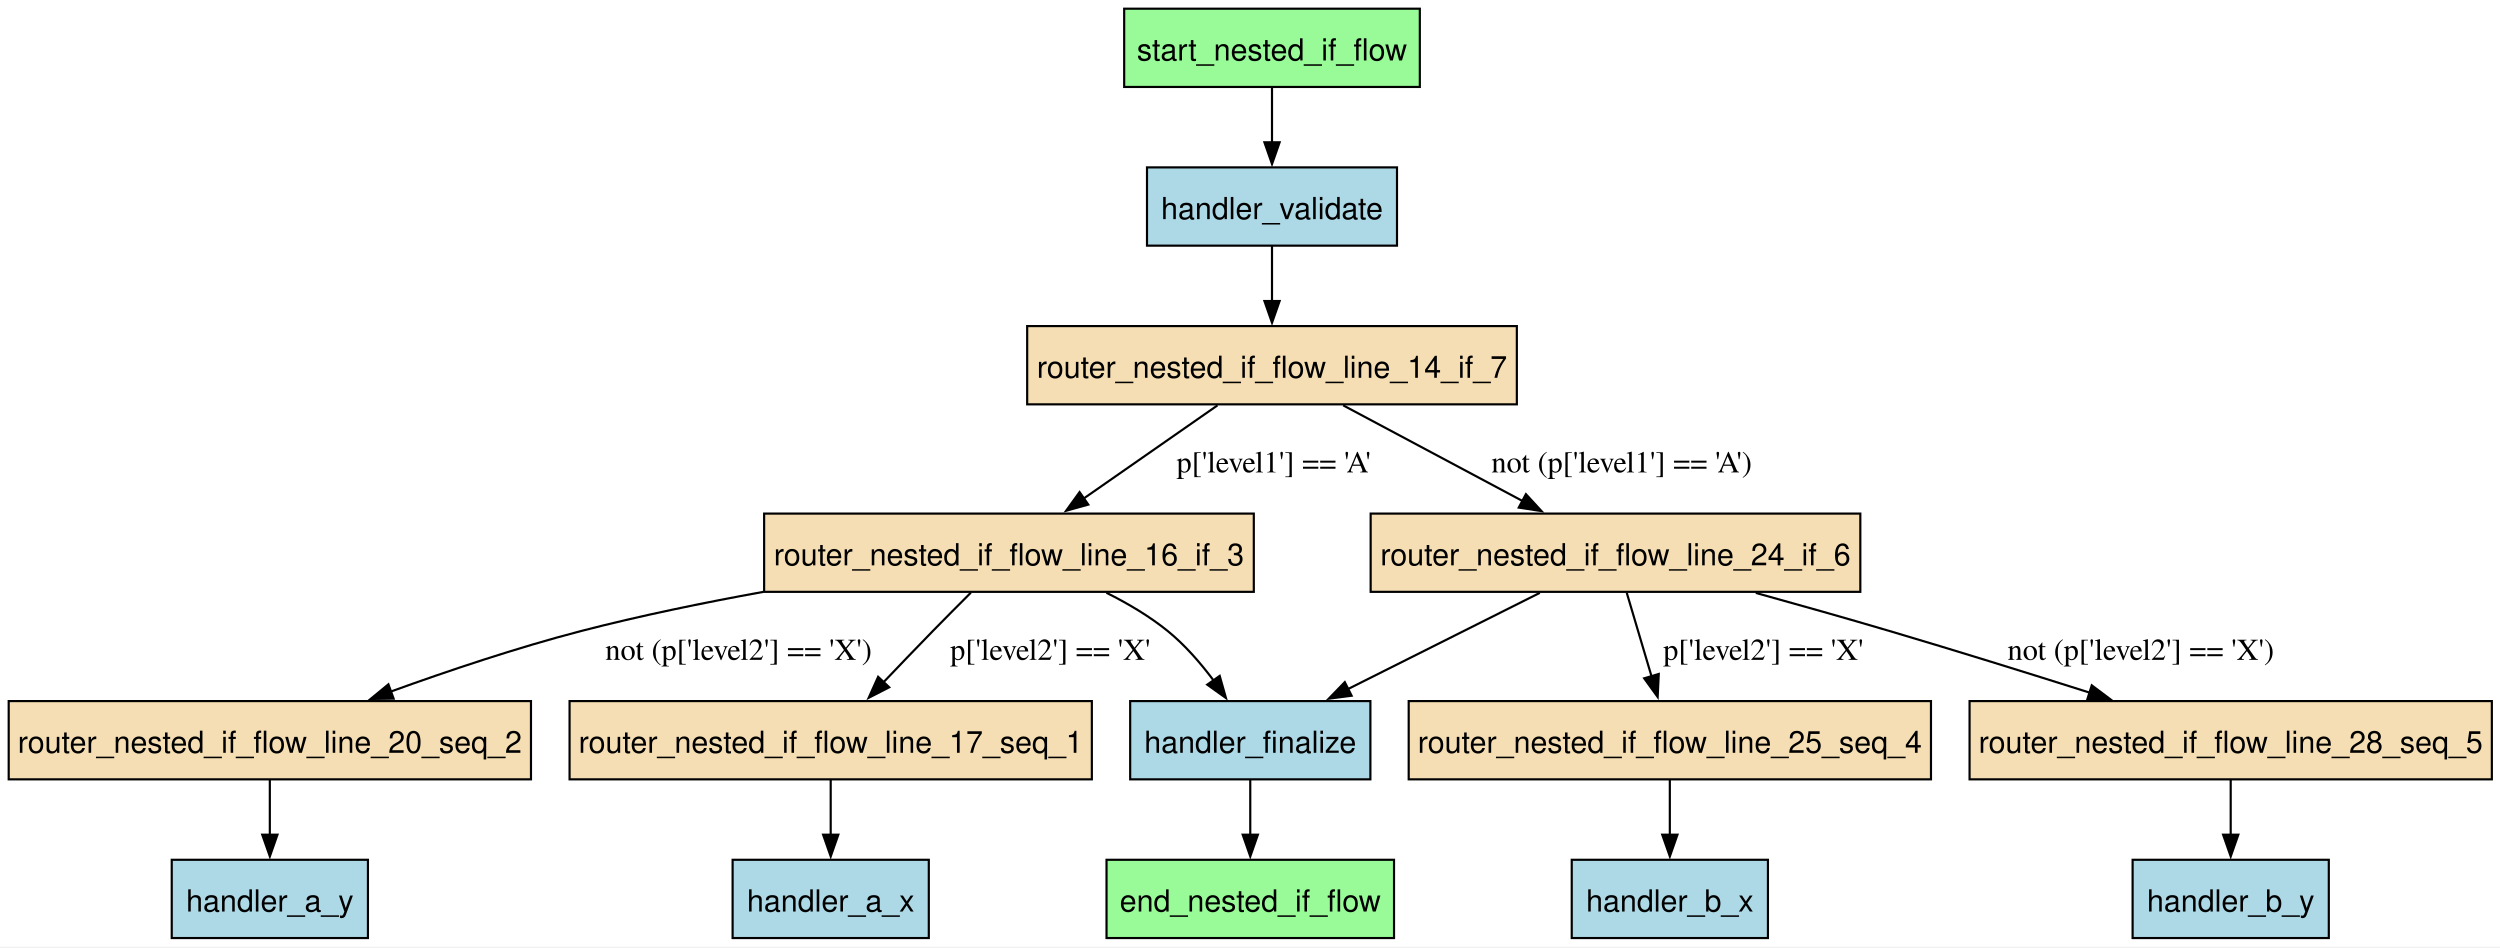
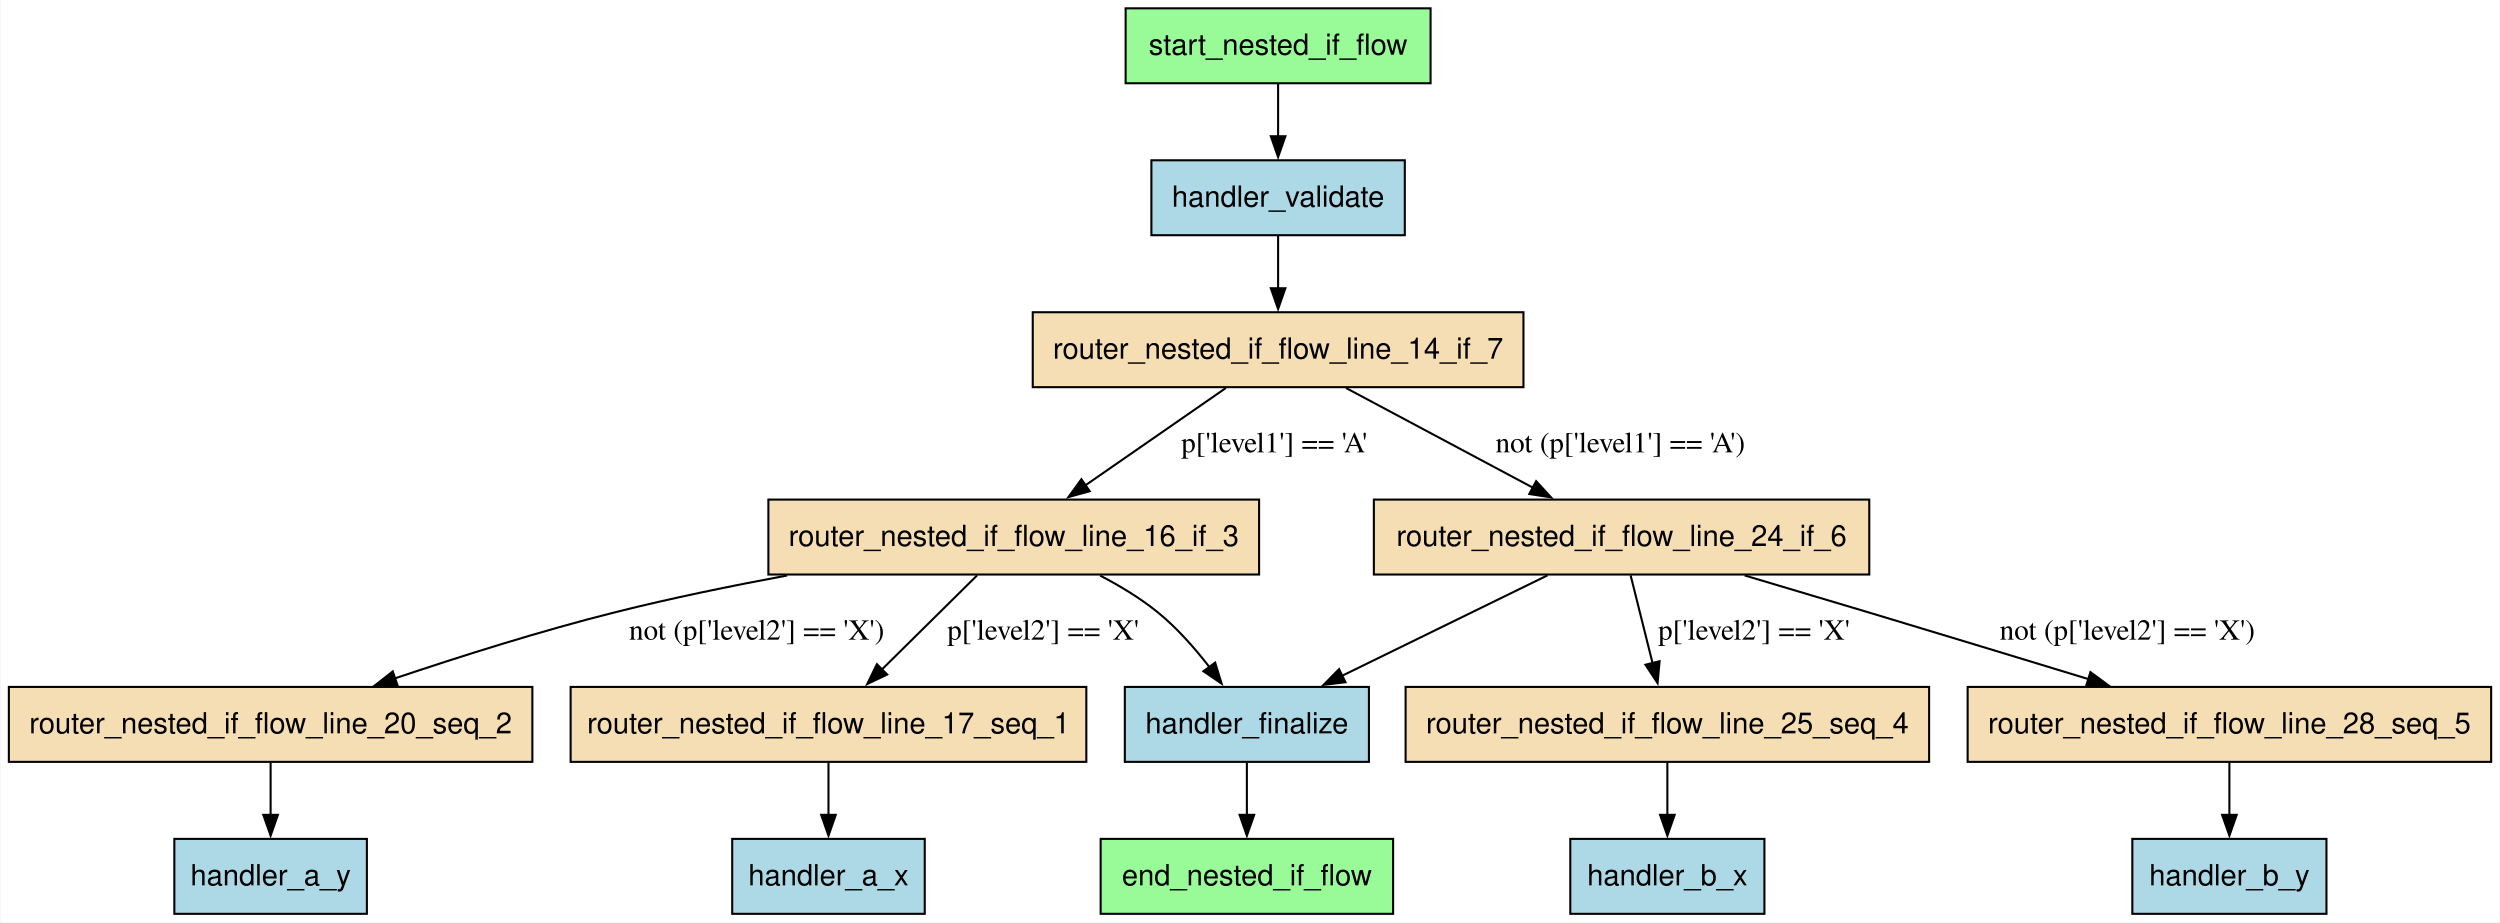
- <svg xmlns="http://www.w3.org/2000/svg" width="1150pt" height="436pt" viewBox="0.00 0.00 1150.00 436.00">
-   <g id="graph0" class="graph" transform="scale(1 1) rotate(0) translate(4 431.5)">
-     <polygon fill="white" stroke="none" points="-4,4 -4,-431.5 1146.25,-431.5 1146.25,4 -4,4" />
+ <svg xmlns="http://www.w3.org/2000/svg" width="1201pt" height="443pt" viewBox="0.00 0.00 1200.50 443.00">
+   <g id="graph0" class="graph" transform="scale(1 1) rotate(0) translate(4 439)">
+     <polygon fill="white" stroke="none" points="-4,4 -4,-439 1196.5,-439 1196.5,4 -4,4" />
    <g id="node1" class="node">
-       <polygon fill="palegreen" stroke="black" points="637.25,-36 505,-36 505,0 637.25,0 637.25,-36" />
-       <text xml:space="preserve" text-anchor="middle" x="571.12" y="-12.2" font-family="Helvetica,sans-Serif" font-size="14.00">end_nested_if_flow</text>
+       <polygon fill="palegreen" stroke="black" points="665,-36 524.5,-36 524.5,0 665,0 665,-36" />
+       <text text-anchor="middle" x="594.75" y="-13.7" font-family="Helvetica,sans-Serif" font-size="14.00">end_nested_if_flow</text>
    </g>
    <g id="node2" class="node">
-       <polygon fill="lightblue" stroke="black" points="423.25,-36 333,-36 333,0 423.25,0 423.25,-36" />
-       <text xml:space="preserve" text-anchor="middle" x="378.12" y="-12.2" font-family="Helvetica,sans-Serif" font-size="14.00">handler_a_x</text>
+       <polygon fill="lightblue" stroke="black" points="440,-36 347.5,-36 347.5,0 440,0 440,-36" />
+       <text text-anchor="middle" x="393.75" y="-13.7" font-family="Helvetica,sans-Serif" font-size="14.00">handler_a_x</text>
    </g>
    <g id="node3" class="node">
-       <polygon fill="lightblue" stroke="black" points="165.25,-36 75,-36 75,0 165.25,0 165.25,-36" />
-       <text xml:space="preserve" text-anchor="middle" x="120.12" y="-12.2" font-family="Helvetica,sans-Serif" font-size="14.00">handler_a_y</text>
+       <polygon fill="lightblue" stroke="black" points="172,-36 79.5,-36 79.5,0 172,0 172,-36" />
+       <text text-anchor="middle" x="125.75" y="-13.7" font-family="Helvetica,sans-Serif" font-size="14.00">handler_a_y</text>
    </g>
    <g id="node4" class="node">
-       <polygon fill="lightblue" stroke="black" points="809.25,-36 719,-36 719,0 809.25,0 809.25,-36" />
-       <text xml:space="preserve" text-anchor="middle" x="764.12" y="-12.2" font-family="Helvetica,sans-Serif" font-size="14.00">handler_b_x</text>
+       <polygon fill="lightblue" stroke="black" points="843.38,-36 750.12,-36 750.12,0 843.38,0 843.38,-36" />
+       <text text-anchor="middle" x="796.75" y="-13.7" font-family="Helvetica,sans-Serif" font-size="14.00">handler_b_x</text>
    </g>
    <g id="node5" class="node">
-       <polygon fill="lightblue" stroke="black" points="1067.25,-36 977,-36 977,0 1067.25,0 1067.25,-36" />
-       <text xml:space="preserve" text-anchor="middle" x="1022.12" y="-12.2" font-family="Helvetica,sans-Serif" font-size="14.00">handler_b_y</text>
+       <polygon fill="lightblue" stroke="black" points="1113.38,-36 1020.12,-36 1020.12,0 1113.38,0 1113.38,-36" />
+       <text text-anchor="middle" x="1066.75" y="-13.7" font-family="Helvetica,sans-Serif" font-size="14.00">handler_b_y</text>
    </g>
    <g id="node6" class="node">
-       <polygon fill="lightblue" stroke="black" points="626.38,-109 515.88,-109 515.88,-73 626.38,-73 626.38,-109" />
-       <text xml:space="preserve" text-anchor="middle" x="571.12" y="-85.2" font-family="Helvetica,sans-Serif" font-size="14.00">handler_finalize</text>
+       <polygon fill="lightblue" stroke="black" points="653.38,-109 536.12,-109 536.12,-73 653.38,-73 653.38,-109" />
+       <text text-anchor="middle" x="594.75" y="-86.7" font-family="Helvetica,sans-Serif" font-size="14.00">handler_finalize</text>
    </g>
    <g id="edge15" class="edge">
-       <path fill="none" stroke="black" d="M571.12,-72.81C571.12,-65.23 571.12,-56.1 571.12,-47.54" />
-       <polygon fill="black" stroke="black" points="574.63,-47.54 571.13,-37.54 567.63,-47.54 574.63,-47.54" />
+       <path fill="none" stroke="black" d="M594.75,-72.81C594.75,-65.23 594.75,-56.1 594.75,-47.54" />
+       <polygon fill="black" stroke="black" points="598.25,-47.54 594.75,-37.54 591.25,-47.54 598.25,-47.54" />
    </g>
    <g id="node7" class="node">
-       <polygon fill="lightblue" stroke="black" points="638.62,-354.5 523.62,-354.5 523.62,-318.5 638.62,-318.5 638.62,-354.5" />
-       <text xml:space="preserve" text-anchor="middle" x="581.12" y="-330.7" font-family="Helvetica,sans-Serif" font-size="14.00">handler_validate</text>
+       <polygon fill="lightblue" stroke="black" points="670.62,-362 548.88,-362 548.88,-326 670.62,-326 670.62,-362" />
+       <text text-anchor="middle" x="609.75" y="-339.7" font-family="Helvetica,sans-Serif" font-size="14.00">handler_validate</text>
    </g>
    <g id="node8" class="node">
-       <polygon fill="wheat" stroke="black" points="693.75,-281.5 468.5,-281.5 468.5,-245.5 693.75,-245.5 693.75,-281.5" />
-       <text xml:space="preserve" text-anchor="middle" x="581.12" y="-257.7" font-family="Helvetica,sans-Serif" font-size="14.00">router_nested_if_flow_line_14_if_7</text>
+       <polygon fill="wheat" stroke="black" points="727.62,-289 491.88,-289 491.88,-253 727.62,-253 727.62,-289" />
+       <text text-anchor="middle" x="609.75" y="-266.7" font-family="Helvetica,sans-Serif" font-size="14.00">router_nested_if_flow_line_14_if_7</text>
    </g>
    <g id="edge2" class="edge">
-       <path fill="none" stroke="black" d="M581.12,-318.31C581.12,-310.73 581.12,-301.6 581.12,-293.04" />
-       <polygon fill="black" stroke="black" points="584.63,-293.04 581.13,-283.04 577.63,-293.04 584.63,-293.04" />
+       <path fill="none" stroke="black" d="M609.75,-325.81C609.75,-318.23 609.75,-309.1 609.75,-300.54" />
+       <polygon fill="black" stroke="black" points="613.25,-300.54 609.75,-290.54 606.25,-300.54 613.25,-300.54" />
    </g>
    <g id="node9" class="node">
-       <polygon fill="wheat" stroke="black" points="572.75,-195.25 347.5,-195.25 347.5,-159.25 572.75,-159.25 572.75,-195.25" />
-       <text xml:space="preserve" text-anchor="middle" x="460.12" y="-171.45" font-family="Helvetica,sans-Serif" font-size="14.00">router_nested_if_flow_line_16_if_3</text>
+       <polygon fill="wheat" stroke="black" points="600.62,-199 364.88,-199 364.88,-163 600.62,-163 600.62,-199" />
+       <text text-anchor="middle" x="482.75" y="-176.7" font-family="Helvetica,sans-Serif" font-size="14.00">router_nested_if_flow_line_16_if_3</text>
    </g>
    <g id="edge11" class="edge">
-       <path fill="none" stroke="black" d="M556.05,-245.04C538.21,-232.62 514.01,-215.77 494.38,-202.1" />
-       <polygon fill="black" stroke="black" points="496.61,-199.39 486.41,-196.55 492.61,-205.14 496.61,-199.39" />
-       <text xml:space="preserve" text-anchor="middle" x="581.87" y="-214.2" font-family="Times,serif" font-size="14.00">p['level1'] == 'A'</text>
+       <path fill="none" stroke="black" d="M584.66,-252.61C565.35,-239.24 538.45,-220.6 517.14,-205.83" />
+       <polygon fill="black" stroke="black" points="519.25,-203.03 509.03,-200.21 515.26,-208.78 519.25,-203.03" />
+       <text text-anchor="middle" x="607.88" y="-221.7" font-family="Times,serif" font-size="14.00">p['level1'] == 'A'</text>
    </g>
    <g id="node12" class="node">
-       <polygon fill="wheat" stroke="black" points="851.75,-195.25 626.5,-195.25 626.5,-159.25 851.75,-159.25 851.75,-195.25" />
-       <text xml:space="preserve" text-anchor="middle" x="739.12" y="-171.45" font-family="Helvetica,sans-Serif" font-size="14.00">router_nested_if_flow_line_24_if_6</text>
+       <polygon fill="wheat" stroke="black" points="893.75,-199 655.75,-199 655.75,-163 893.75,-163 893.75,-199" />
+       <text text-anchor="middle" x="774.75" y="-176.7" font-family="Helvetica,sans-Serif" font-size="14.00">router_nested_if_flow_line_24_if_6</text>
    </g>
    <g id="edge13" class="edge">
-       <path fill="none" stroke="black" d="M613.86,-245.04C637.8,-232.28 670.49,-214.85 696.47,-200.99" />
-       <polygon fill="black" stroke="black" points="697.92,-204.19 705.09,-196.4 694.62,-198.01 697.92,-204.19" />
-       <text xml:space="preserve" text-anchor="middle" x="741.96" y="-214.2" font-family="Times,serif" font-size="14.00">not (p['level1'] == 'A')</text>
+       <path fill="none" stroke="black" d="M642.35,-252.61C668.11,-238.87 704.27,-219.59 732.3,-204.64" />
+       <polygon fill="black" stroke="black" points="733.71,-207.86 740.88,-200.06 730.41,-201.68 733.71,-207.86" />
+       <text text-anchor="middle" x="774.15" y="-221.7" font-family="Times,serif" font-size="14.00">not (p['level1'] == 'A')</text>
    </g>
    <g id="edge12" class="edge">
-       <path fill="none" stroke="black" d="M504.95,-158.83C514.76,-153.94 524.71,-148.06 533.12,-141.25 541.09,-134.8 548.37,-126.37 554.38,-118.31" />
-       <polygon fill="black" stroke="black" points="557.06,-120.59 559.94,-110.4 551.33,-116.56 557.06,-120.59" />
+       <path fill="none" stroke="black" d="M524.25,-162.5C533.76,-157.55 543.49,-151.67 551.75,-145 561.05,-137.49 569.71,-127.66 576.77,-118.51" />
+       <polygon fill="black" stroke="black" points="579.51,-120.69 582.63,-110.56 573.88,-116.54 579.51,-120.69" />
    </g>
    <g id="node10" class="node">
-       <polygon fill="wheat" stroke="black" points="498.25,-109 258,-109 258,-73 498.25,-73 498.25,-109" />
-       <text xml:space="preserve" text-anchor="middle" x="378.12" y="-85.2" font-family="Helvetica,sans-Serif" font-size="14.00">router_nested_if_flow_line_17_seq_1</text>
+       <polygon fill="wheat" stroke="black" points="517.62,-109 269.88,-109 269.88,-73 517.62,-73 517.62,-109" />
+       <text text-anchor="middle" x="393.75" y="-86.7" font-family="Helvetica,sans-Serif" font-size="14.00">router_nested_if_flow_line_17_seq_1</text>
    </g>
    <g id="edge5" class="edge">
-       <path fill="none" stroke="black" d="M442.6,-158.88C436.99,-153.28 430.77,-147.03 425.12,-141.25 417.6,-133.55 409.49,-125.1 402.15,-117.4" />
-       <polygon fill="black" stroke="black" points="405.03,-115.35 395.6,-110.51 399.95,-120.17 405.03,-115.35" />
-       <text xml:space="preserve" text-anchor="middle" x="479.12" y="-127.95" font-family="Times,serif" font-size="14.00">p['level2'] == 'X'</text>
+       <path fill="none" stroke="black" d="M465.17,-162.61C452.12,-149.72 434.14,-131.93 419.48,-117.44" />
+       <polygon fill="black" stroke="black" points="421.95,-114.96 412.37,-110.41 417.02,-119.93 421.95,-114.96" />
+       <text text-anchor="middle" x="496.85" y="-131.7" font-family="Times,serif" font-size="14.00">p['level2'] == 'X'</text>
    </g>
    <g id="node11" class="node">
-       <polygon fill="wheat" stroke="black" points="240.25,-109 0,-109 0,-73 240.25,-73 240.25,-109" />
-       <text xml:space="preserve" text-anchor="middle" x="120.12" y="-85.2" font-family="Helvetica,sans-Serif" font-size="14.00">router_nested_if_flow_line_20_seq_2</text>
+       <polygon fill="wheat" stroke="black" points="251.5,-109 0,-109 0,-73 251.5,-73 251.5,-109" />
+       <text text-anchor="middle" x="125.75" y="-86.7" font-family="Helvetica,sans-Serif" font-size="14.00">router_nested_if_flow_line_20_seq_2</text>
    </g>
    <g id="edge6" class="edge">
-       <path fill="none" stroke="black" d="M347.11,-159.24C319.53,-154.24 290.24,-148.21 263.38,-141.25 233.95,-133.62 201.9,-122.85 175.59,-113.32" />
-       <polygon fill="black" stroke="black" points="177.07,-110.13 166.48,-109.98 174.67,-116.71 177.07,-110.13" />
-       <text xml:space="preserve" text-anchor="middle" x="335.75" y="-127.95" font-family="Times,serif" font-size="14.00">not (p['level2'] == 'X')</text>
+       <path fill="none" stroke="black" d="M373.9,-162.54C346.91,-157.53 318.16,-151.61 291.75,-145 256.05,-136.07 216.79,-123.66 185.42,-113.09" />
+       <polygon fill="black" stroke="black" points="186.7,-109.83 176.1,-109.92 184.44,-116.45 186.7,-109.83" />
+       <text text-anchor="middle" x="359.25" y="-131.7" font-family="Times,serif" font-size="14.00">not (p['level2'] == 'X')</text>
    </g>
    <g id="edge3" class="edge">
-       <path fill="none" stroke="black" d="M378.12,-72.81C378.12,-65.23 378.12,-56.1 378.12,-47.54" />
-       <polygon fill="black" stroke="black" points="381.63,-47.54 378.13,-37.54 374.63,-47.54 381.63,-47.54" />
+       <path fill="none" stroke="black" d="M393.75,-72.81C393.75,-65.23 393.75,-56.1 393.75,-47.54" />
+       <polygon fill="black" stroke="black" points="397.25,-47.54 393.75,-37.54 390.25,-47.54 397.25,-47.54" />
    </g>
    <g id="edge4" class="edge">
-       <path fill="none" stroke="black" d="M120.12,-72.81C120.12,-65.23 120.12,-56.1 120.12,-47.54" />
-       <polygon fill="black" stroke="black" points="123.63,-47.54 120.13,-37.54 116.63,-47.54 123.63,-47.54" />
+       <path fill="none" stroke="black" d="M125.75,-72.81C125.75,-65.23 125.75,-56.1 125.75,-47.54" />
+       <polygon fill="black" stroke="black" points="129.25,-47.54 125.75,-37.54 122.25,-47.54 129.25,-47.54" />
    </g>
    <g id="edge14" class="edge">
-       <path fill="none" stroke="black" d="M704.32,-158.79C678.75,-145.97 643.79,-128.44 616.11,-114.56" />
-       <polygon fill="black" stroke="black" points="617.75,-111.47 607.24,-110.11 614.61,-117.72 617.75,-111.47" />
+       <path fill="none" stroke="black" d="M739.19,-162.61C710.84,-148.75 670.94,-129.25 640.26,-114.25" />
+       <polygon fill="black" stroke="black" points="642.12,-111.26 631.6,-110.01 639.04,-117.55 642.12,-111.26" />
    </g>
    <g id="node13" class="node">
-       <polygon fill="wheat" stroke="black" points="884.25,-109 644,-109 644,-73 884.25,-73 884.25,-109" />
-       <text xml:space="preserve" text-anchor="middle" x="764.12" y="-85.2" font-family="Helvetica,sans-Serif" font-size="14.00">router_nested_if_flow_line_25_seq_4</text>
+       <polygon fill="wheat" stroke="black" points="922.5,-109 671,-109 671,-73 922.5,-73 922.5,-109" />
+       <text text-anchor="middle" x="796.75" y="-86.7" font-family="Helvetica,sans-Serif" font-size="14.00">router_nested_if_flow_line_25_seq_4</text>
    </g>
    <g id="edge9" class="edge">
-       <path fill="none" stroke="black" d="M744.31,-158.79C747.59,-147.72 751.92,-133.14 755.69,-120.43" />
-       <polygon fill="black" stroke="black" points="759.03,-121.47 758.52,-110.89 752.32,-119.48 759.03,-121.47" />
-       <text xml:space="preserve" text-anchor="middle" x="807.12" y="-127.95" font-family="Times,serif" font-size="14.00">p['level2'] == 'X'</text>
+       <path fill="none" stroke="black" d="M779.1,-162.61C782.11,-150.56 786.19,-134.24 789.67,-120.33" />
+       <polygon fill="black" stroke="black" points="793.02,-121.37 792.05,-110.82 786.22,-119.67 793.02,-121.37" />
+       <text text-anchor="middle" x="838.35" y="-131.7" font-family="Times,serif" font-size="14.00">p['level2'] == 'X'</text>
    </g>
    <g id="node14" class="node">
-       <polygon fill="wheat" stroke="black" points="1142.25,-109 902,-109 902,-73 1142.25,-73 1142.25,-109" />
-       <text xml:space="preserve" text-anchor="middle" x="1022.12" y="-85.2" font-family="Helvetica,sans-Serif" font-size="14.00">router_nested_if_flow_line_28_seq_5</text>
+       <polygon fill="wheat" stroke="black" points="1192.5,-109 941,-109 941,-73 1192.5,-73 1192.5,-109" />
+       <text text-anchor="middle" x="1066.75" y="-86.7" font-family="Helvetica,sans-Serif" font-size="14.00">router_nested_if_flow_line_28_seq_5</text>
    </g>
    <g id="edge10" class="edge">
-       <path fill="none" stroke="black" d="M803.67,-158.76C823.43,-153.29 845.2,-147.14 865.12,-141.25 895.48,-132.28 928.96,-121.85 957.19,-112.9" />
-       <polygon fill="black" stroke="black" points="958.21,-116.25 966.69,-109.88 956.09,-109.57 958.21,-116.25" />
-       <text xml:space="preserve" text-anchor="middle" x="980.76" y="-127.95" font-family="Times,serif" font-size="14.00">not (p['level2'] == 'X')</text>
+       <path fill="none" stroke="black" d="M833.9,-162.55C852.72,-156.97 873.62,-150.75 892.75,-145 927.94,-134.42 967.08,-122.51 999.32,-112.67" />
+       <polygon fill="black" stroke="black" points="999.98,-116.12 1008.52,-109.85 997.93,-109.43 999.98,-116.12" />
+       <text text-anchor="middle" x="1017.7" y="-131.7" font-family="Times,serif" font-size="14.00">not (p['level2'] == 'X')</text>
    </g>
    <g id="edge7" class="edge">
-       <path fill="none" stroke="black" d="M764.12,-72.81C764.12,-65.23 764.12,-56.1 764.12,-47.54" />
-       <polygon fill="black" stroke="black" points="767.63,-47.54 764.13,-37.54 760.63,-47.54 767.63,-47.54" />
+       <path fill="none" stroke="black" d="M796.75,-72.81C796.75,-65.23 796.75,-56.1 796.75,-47.54" />
+       <polygon fill="black" stroke="black" points="800.25,-47.54 796.75,-37.54 793.25,-47.54 800.25,-47.54" />
    </g>
    <g id="edge8" class="edge">
-       <path fill="none" stroke="black" d="M1022.12,-72.81C1022.12,-65.23 1022.12,-56.1 1022.12,-47.54" />
-       <polygon fill="black" stroke="black" points="1025.63,-47.54 1022.13,-37.54 1018.63,-47.54 1025.63,-47.54" />
+       <path fill="none" stroke="black" d="M1066.75,-72.81C1066.75,-65.23 1066.75,-56.1 1066.75,-47.54" />
+       <polygon fill="black" stroke="black" points="1070.25,-47.54 1066.75,-37.54 1063.25,-47.54 1070.25,-47.54" />
    </g>
    <g id="node15" class="node">
-       <polygon fill="palegreen" stroke="black" points="649.12,-427.5 513.12,-427.5 513.12,-391.5 649.12,-391.5 649.12,-427.5" />
-       <text xml:space="preserve" text-anchor="middle" x="581.12" y="-403.7" font-family="Helvetica,sans-Serif" font-size="14.00">start_nested_if_flow</text>
+       <polygon fill="palegreen" stroke="black" points="683,-435 536.5,-435 536.5,-399 683,-399 683,-435" />
+       <text text-anchor="middle" x="609.75" y="-412.7" font-family="Helvetica,sans-Serif" font-size="14.00">start_nested_if_flow</text>
    </g>
    <g id="edge1" class="edge">
-       <path fill="none" stroke="black" d="M581.12,-391.31C581.12,-383.73 581.12,-374.6 581.12,-366.04" />
-       <polygon fill="black" stroke="black" points="584.63,-366.04 581.13,-356.04 577.63,-366.04 584.63,-366.04" />
+       <path fill="none" stroke="black" d="M609.75,-398.81C609.75,-391.23 609.75,-382.1 609.75,-373.54" />
+       <polygon fill="black" stroke="black" points="613.25,-373.54 609.75,-363.54 606.25,-373.54 613.25,-373.54" />
    </g>
  </g>
</svg>
